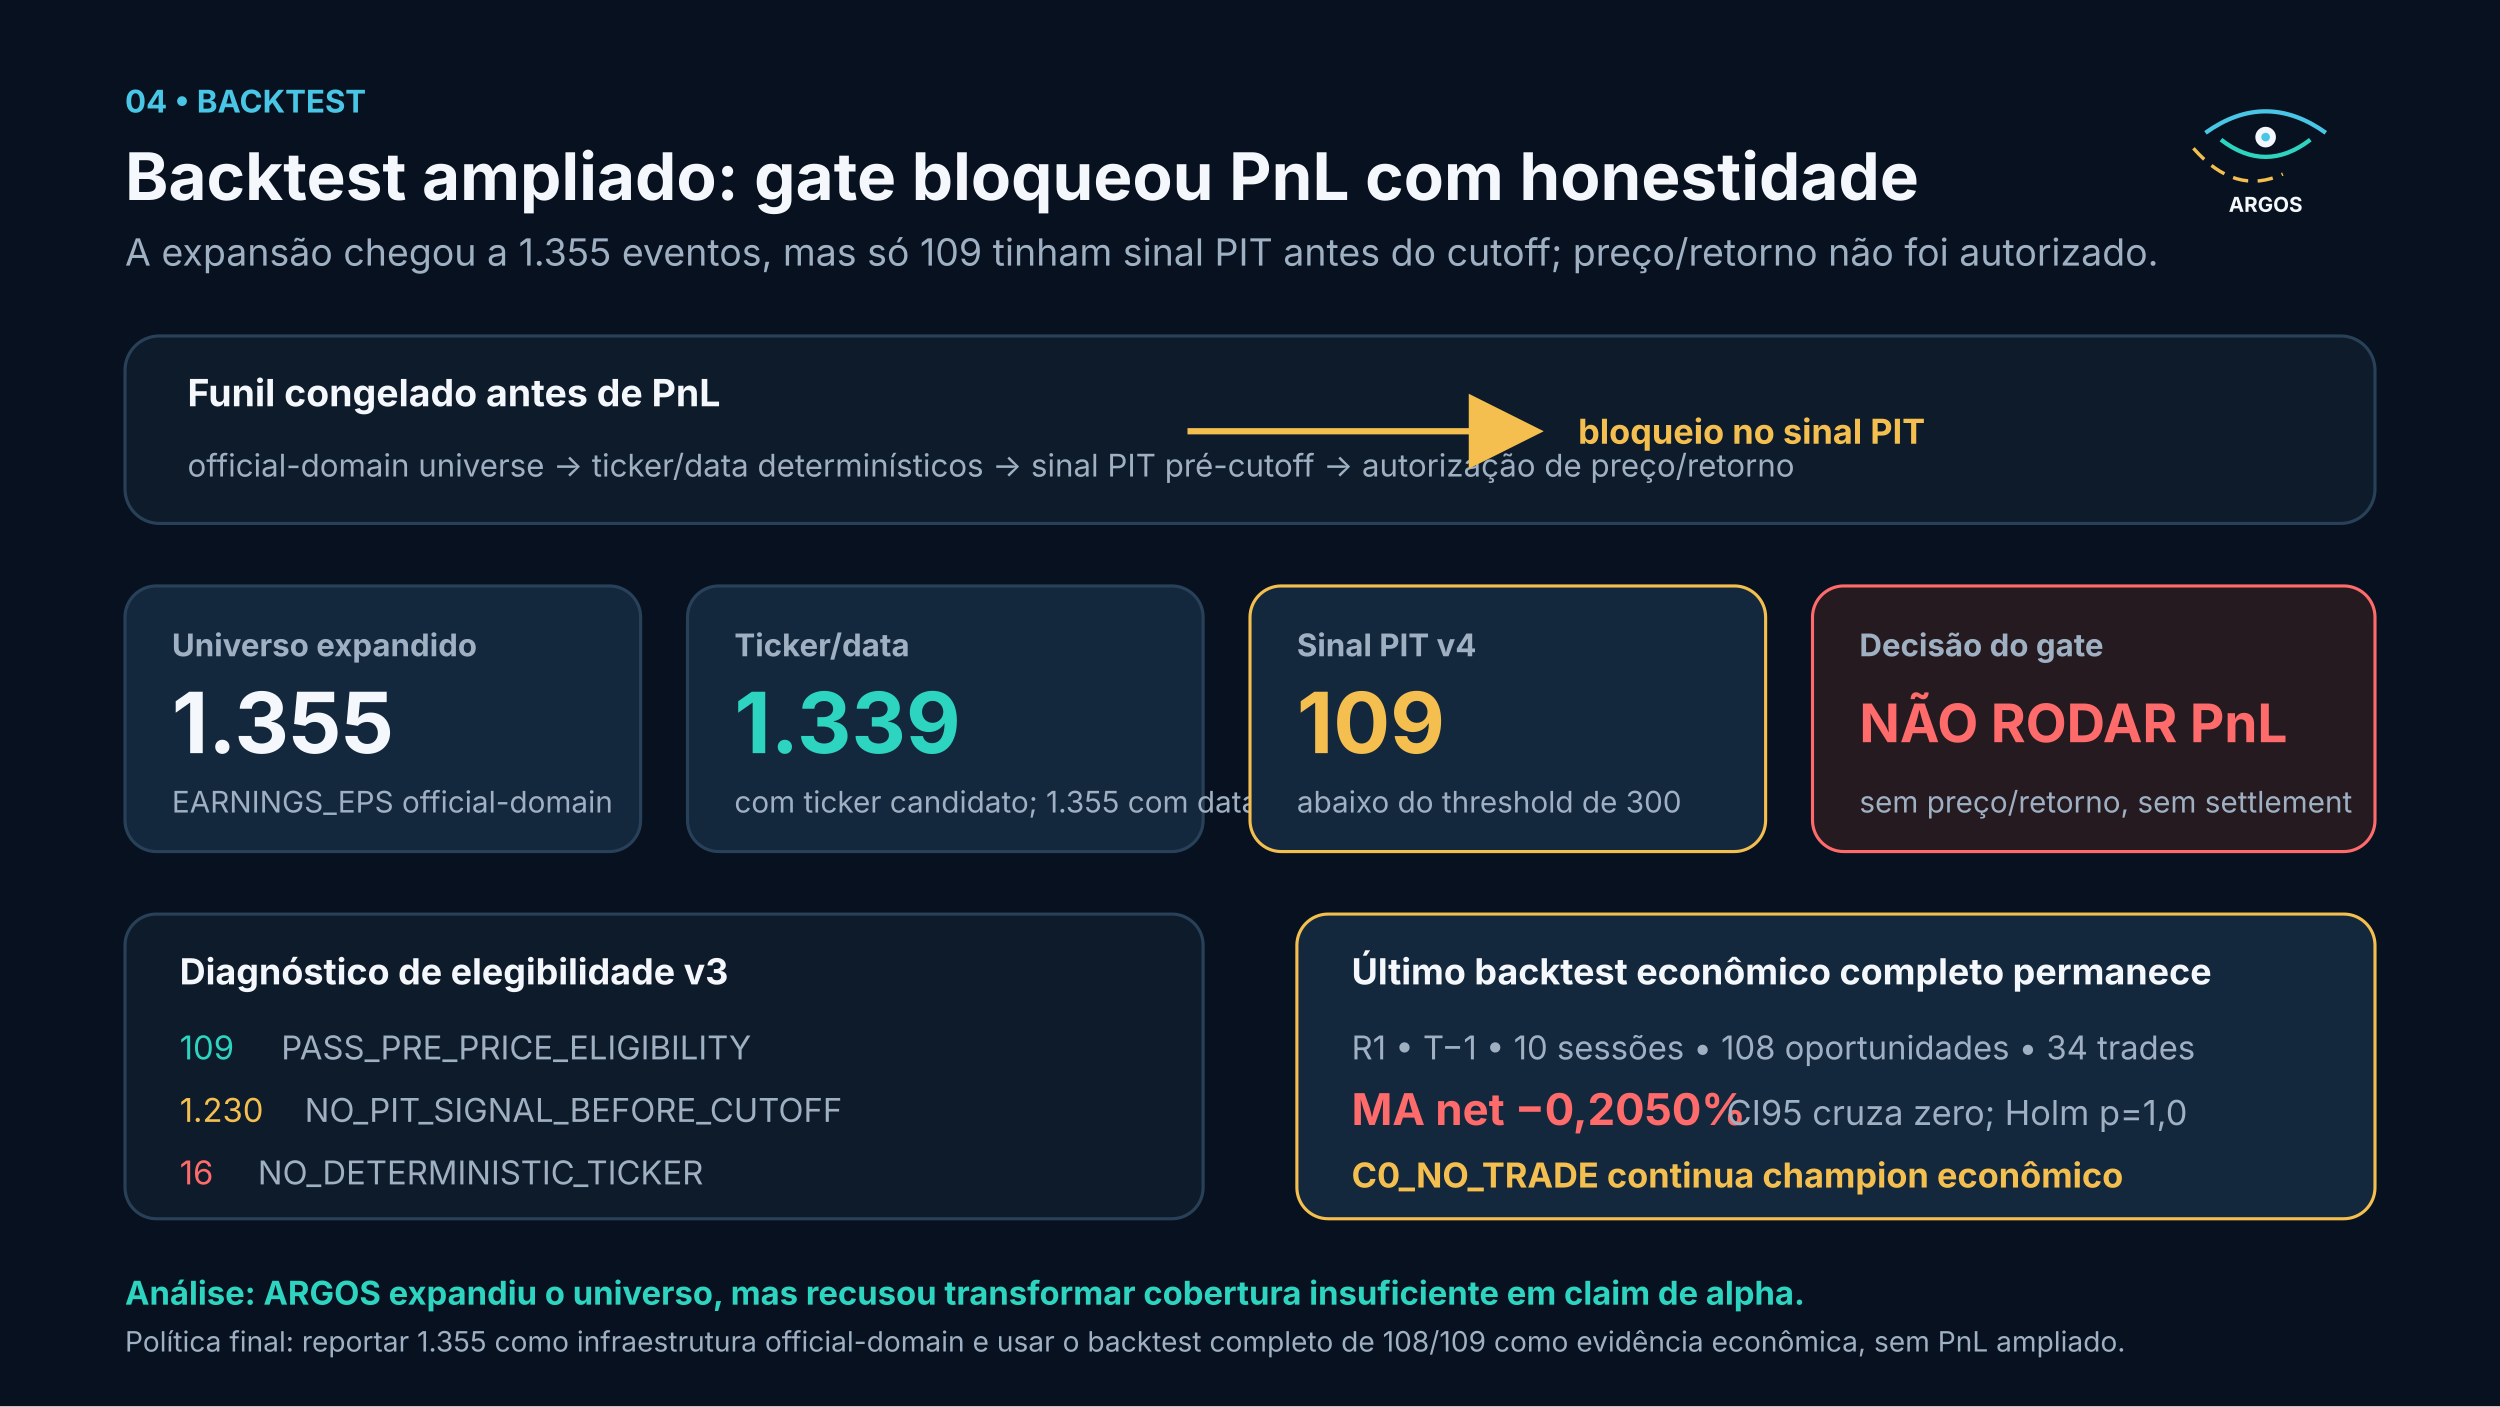
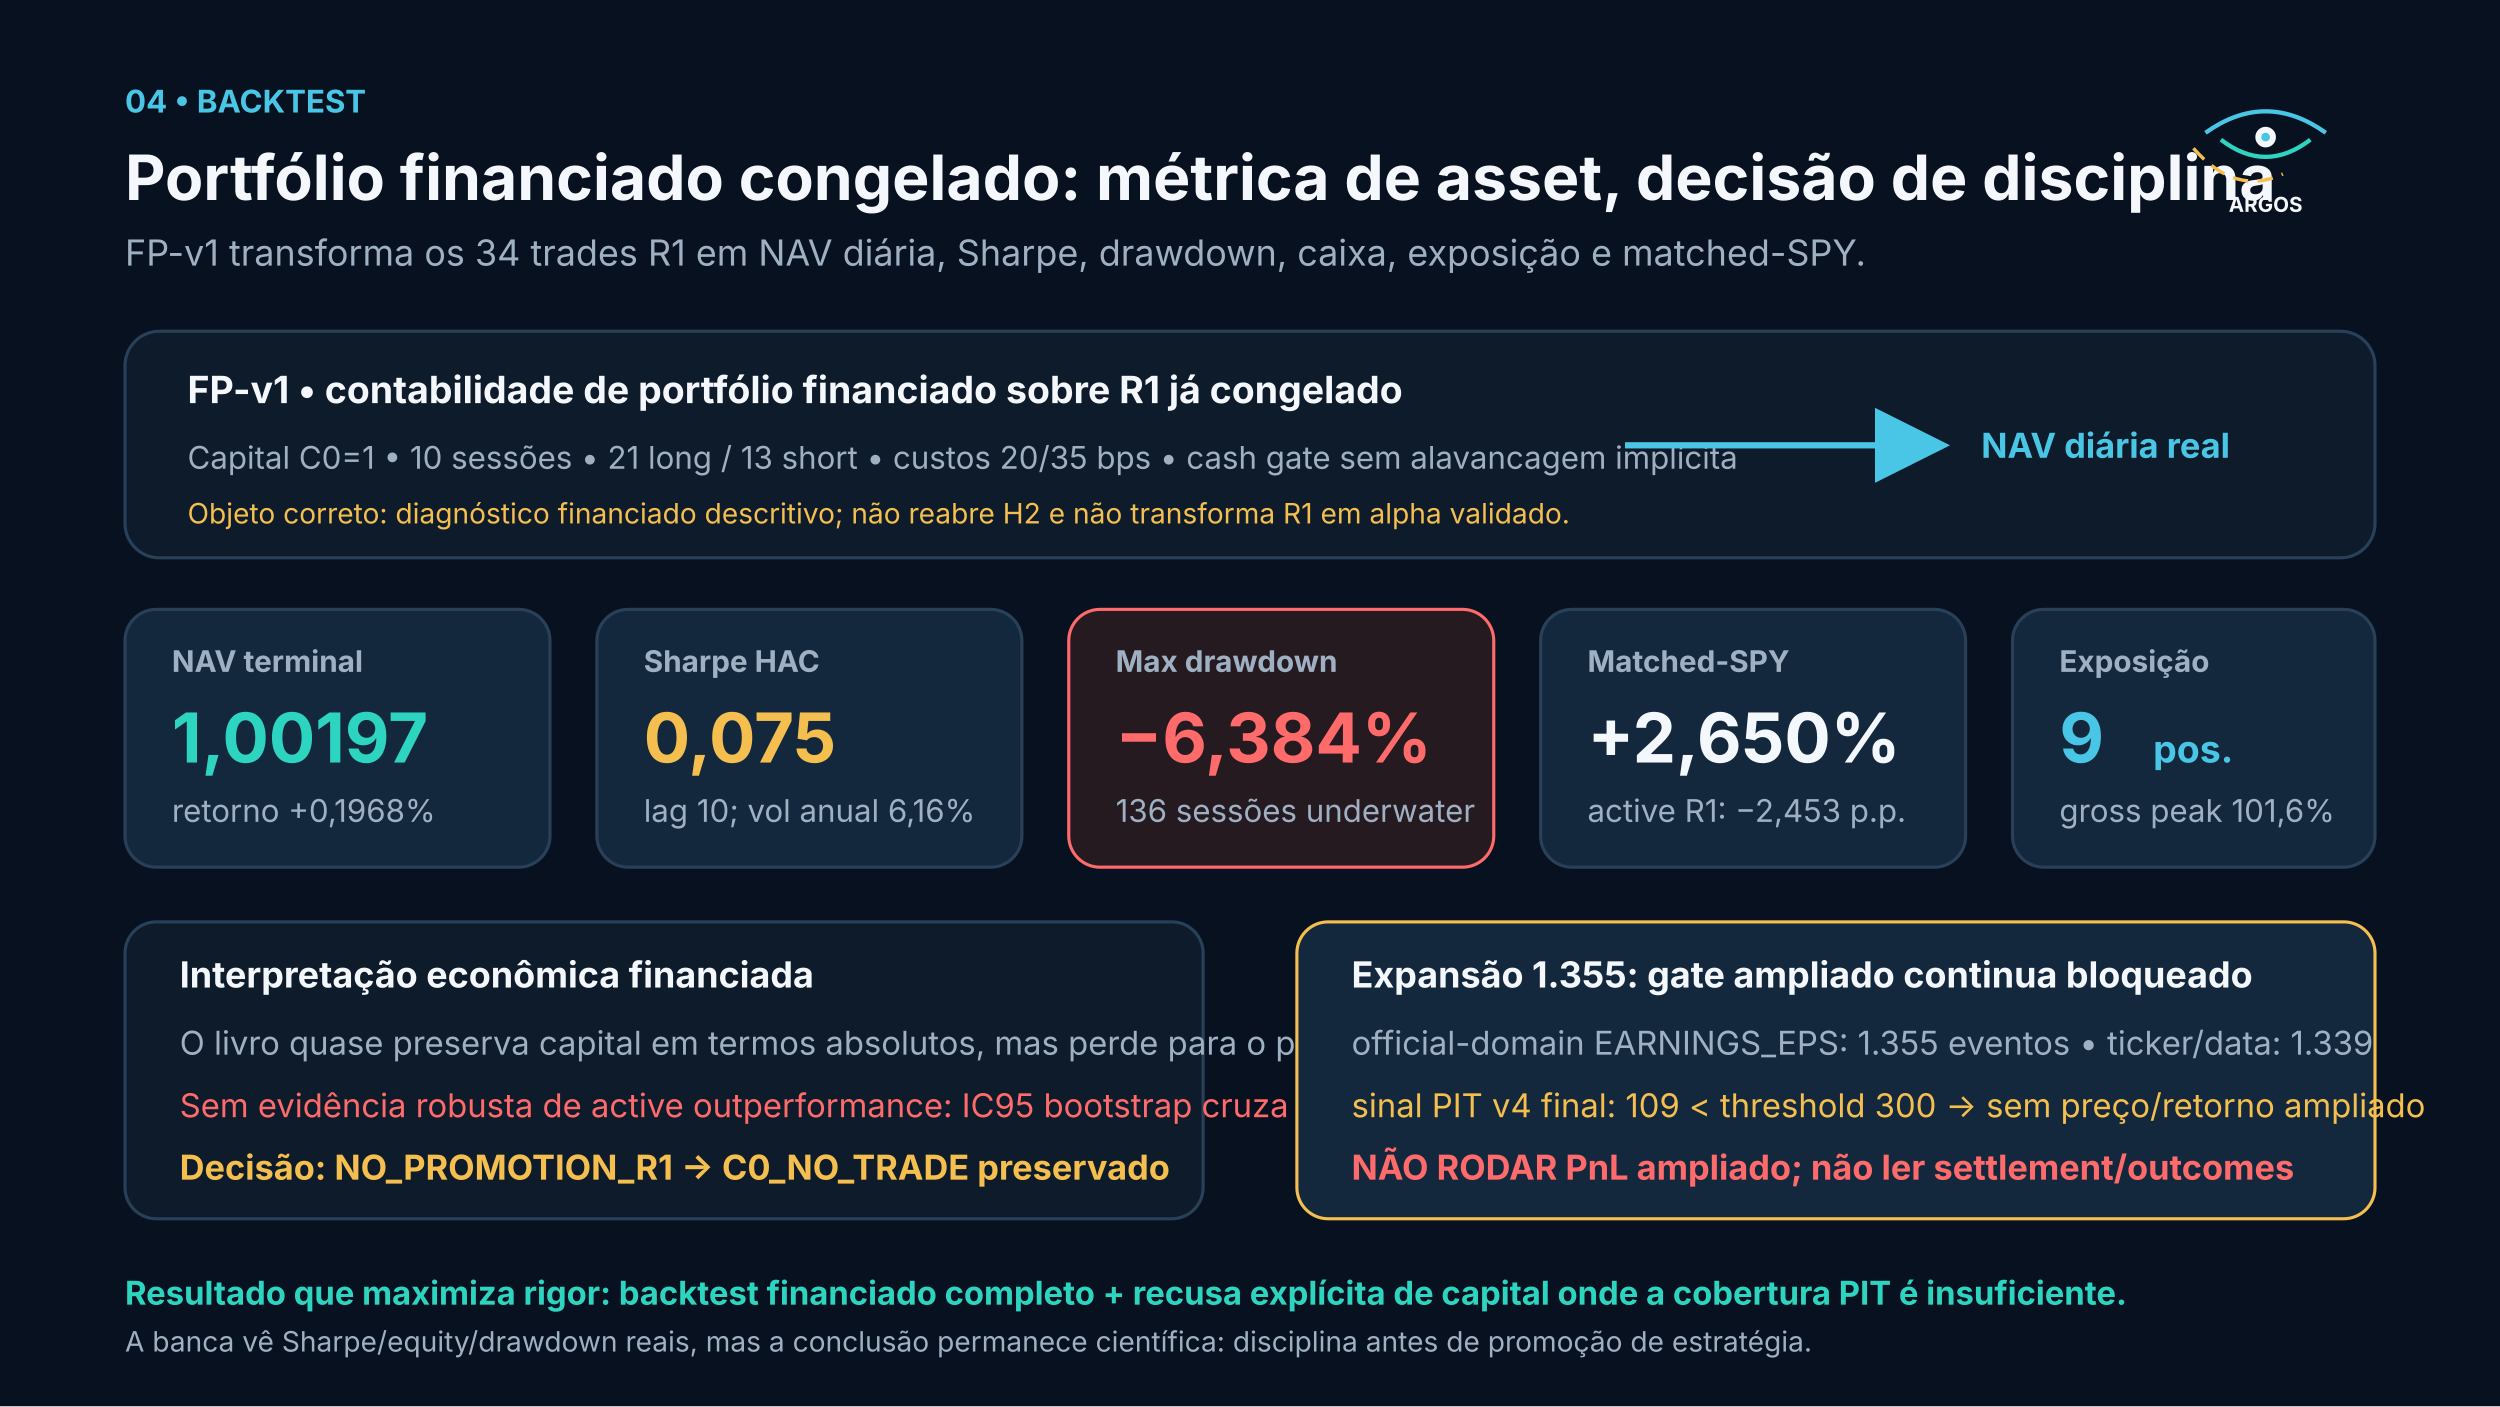
<svg xmlns="http://www.w3.org/2000/svg" width="1600" height="900" viewBox="0 0 1600 900">
  <defs>
    <marker id="arrowAmber" markerWidth="12" markerHeight="12" refX="10" refY="6" orient="auto">
      <path d="M0,0 L12,6 L0,12 z" fill="#F4BF4F" />
    </marker>
    <marker id="arrowCyan" markerWidth="12" markerHeight="12" refX="10" refY="6" orient="auto">
      <path d="M0,0 L12,6 L0,12 z" fill="#49C6E5" />
    </marker>
  </defs>
  <rect width="1600" height="900" fill="#07111F" />
  <text x="80" y="72" font-family="Inter,Segoe UI,Arial,sans-serif" font-size="20" font-weight="700" fill="#49C6E5">04 • BACKTEST</text>
-   <text x="80" y="128" font-family="Inter,Segoe UI,Arial,sans-serif" font-size="42" font-weight="700" fill="#F4F7FB">Backtest ampliado: gate bloqueou PnL com honestidade</text>
-   <text x="80" y="170" font-family="Inter,Segoe UI,Arial,sans-serif" font-size="24" font-weight="400" fill="#9FB0C3">A expansão chegou a 1.355 eventos, mas só 109 tinham sinal PIT antes do cutoff; preço/retorno não foi autorizado.</text>
+   <text x="80" y="128" font-family="Inter,Segoe UI,Arial,sans-serif" font-size="40" font-weight="700" fill="#F4F7FB">Portfólio financiado congelado: métrica de asset, decisão de disciplina</text>
+   <text x="80" y="170" font-family="Inter,Segoe UI,Arial,sans-serif" font-size="23" font-weight="400" fill="#9FB0C3">FP-v1 transforma os 34 trades R1 em NAV diária, Sharpe, drawdown, caixa, exposição e matched-SPY.</text>
  <path d="M 1411.5 85 Q 1450 57.5 1488.5 85" fill="none" stroke="#49C6E5" stroke-width="2.75" />
  <path d="M 1421.4 89.4 Q 1450 111.4 1478.6 89.4" fill="none" stroke="#2DD4BF" stroke-width="2.75" />
  <path d="M 1403.8 94.9 Q 1430.75 125.7 1461.0 111.4" fill="none" stroke="#F4BF4F" stroke-width="2.2" stroke-dasharray="9.9,6.05" />
  <circle cx="1450" cy="87.75" r="6.6" fill="#F4F7FB" />
  <circle cx="1450" cy="87.75" r="2.75" fill="#49C6E5" />
  <text x="1450" y="135.6" font-family="Inter,Segoe UI,Arial,sans-serif" font-size="13.2" font-weight="700" fill="#F4F7FB" text-anchor="middle">ARGOS</text>
-   <rect x="80" y="215" width="1440" height="120" rx="22" fill="#0E1B2B" stroke="#294158" stroke-width="2" />
-   <text x="120" y="260" font-family="Inter,Segoe UI,Arial,sans-serif" font-size="24" font-weight="700" fill="#F4F7FB">Funil congelado antes de PnL</text>
-   <text x="120" y="305" font-family="Inter,Segoe UI,Arial,sans-serif" font-size="20" fill="#9FB0C3">official-domain universe → ticker/data determinísticos → sinal PIT pré-cutoff → autorização de preço/retorno</text>
-   <line x1="760" y1="276" x2="980" y2="276" stroke="#F4BF4F" stroke-width="4" marker-end="url(#arrowAmber)" />
-   <text x="1010" y="284" font-family="Inter,Segoe UI,Arial,sans-serif" font-size="22" font-weight="700" fill="#F4BF4F">bloqueio no sinal PIT</text>
-   <rect x="80" y="375" width="330" height="170" rx="20" fill="#14283D" stroke="#294158" stroke-width="2" />
-   <text x="110" y="420" font-family="Inter,Segoe UI,Arial,sans-serif" font-size="20" font-weight="700" fill="#9FB0C3">Universo expandido</text>
-   <text x="110" y="482" font-family="Inter,Segoe UI,Arial,sans-serif" font-size="54" font-weight="700" fill="#F4F7FB">1.355</text>
-   <text x="110" y="520" font-family="Inter,Segoe UI,Arial,sans-serif" font-size="19" fill="#9FB0C3">EARNINGS_EPS official-domain</text>
-   <rect x="440" y="375" width="330" height="170" rx="20" fill="#14283D" stroke="#294158" stroke-width="2" />
-   <text x="470" y="420" font-family="Inter,Segoe UI,Arial,sans-serif" font-size="20" font-weight="700" fill="#9FB0C3">Ticker/data</text>
-   <text x="470" y="482" font-family="Inter,Segoe UI,Arial,sans-serif" font-size="54" font-weight="700" fill="#2DD4BF">1.339</text>
-   <text x="470" y="520" font-family="Inter,Segoe UI,Arial,sans-serif" font-size="19" fill="#9FB0C3">com ticker candidato; 1.355 com data</text>
-   <rect x="800" y="375" width="330" height="170" rx="20" fill="#14283D" stroke="#F4BF4F" stroke-width="2" />
-   <text x="830" y="420" font-family="Inter,Segoe UI,Arial,sans-serif" font-size="20" font-weight="700" fill="#9FB0C3">Sinal PIT v4</text>
-   <text x="830" y="482" font-family="Inter,Segoe UI,Arial,sans-serif" font-size="54" font-weight="700" fill="#F4BF4F">109</text>
-   <text x="830" y="520" font-family="Inter,Segoe UI,Arial,sans-serif" font-size="19" fill="#9FB0C3">abaixo do threshold de 300</text>
-   <rect x="1160" y="375" width="360" height="170" rx="20" fill="#241A20" stroke="#FF6B6B" stroke-width="2" />
-   <text x="1190" y="420" font-family="Inter,Segoe UI,Arial,sans-serif" font-size="20" font-weight="700" fill="#9FB0C3">Decisão do gate</text>
-   <text x="1190" y="475" font-family="Inter,Segoe UI,Arial,sans-serif" font-size="34" font-weight="700" fill="#FF6B6B">NÃO RODAR PnL</text>
-   <text x="1190" y="520" font-family="Inter,Segoe UI,Arial,sans-serif" font-size="19" fill="#9FB0C3">sem preço/retorno, sem settlement</text>
-   <rect x="80" y="585" width="690" height="195" rx="20" fill="#0E1B2B" stroke="#294158" stroke-width="2" />
-   <text x="115" y="630" font-family="Inter,Segoe UI,Arial,sans-serif" font-size="23" font-weight="700" fill="#F4F7FB">Diagnóstico de elegibilidade v3</text>
-   <text x="115" y="678" font-family="Inter,Segoe UI,Arial,sans-serif" font-size="21" fill="#2DD4BF">109</text>
-   <text x="180" y="678" font-family="Inter,Segoe UI,Arial,sans-serif" font-size="21" fill="#9FB0C3">PASS_PRE_PRICE_ELIGIBILITY</text>
-   <text x="115" y="718" font-family="Inter,Segoe UI,Arial,sans-serif" font-size="21" fill="#F4BF4F">1.230</text>
-   <text x="195" y="718" font-family="Inter,Segoe UI,Arial,sans-serif" font-size="21" fill="#9FB0C3">NO_PIT_SIGNAL_BEFORE_CUTOFF</text>
-   <text x="115" y="758" font-family="Inter,Segoe UI,Arial,sans-serif" font-size="21" fill="#FF6B6B">16</text>
-   <text x="165" y="758" font-family="Inter,Segoe UI,Arial,sans-serif" font-size="21" fill="#9FB0C3">NO_DETERMINISTIC_TICKER</text>
-   <rect x="830" y="585" width="690" height="195" rx="20" fill="#14283D" stroke="#F4BF4F" stroke-width="2" />
-   <text x="865" y="630" font-family="Inter,Segoe UI,Arial,sans-serif" font-size="23" font-weight="700" fill="#F4F7FB">Último backtest econômico completo permanece</text>
-   <text x="865" y="678" font-family="Inter,Segoe UI,Arial,sans-serif" font-size="21" fill="#9FB0C3">R1 • T−1 • 10 sessões • 108 oportunidades • 34 trades</text>
-   <text x="865" y="720" font-family="Inter,Segoe UI,Arial,sans-serif" font-size="28" font-weight="700" fill="#FF6B6B">MA net −0,2050%</text>
-   <text x="1105" y="720" font-family="Inter,Segoe UI,Arial,sans-serif" font-size="22" fill="#9FB0C3">CI95 cruza zero; Holm p=1,0</text>
-   <text x="865" y="760" font-family="Inter,Segoe UI,Arial,sans-serif" font-size="22" font-weight="700" fill="#F4BF4F">C0_NO_TRADE continua champion econômico</text>
-   <text x="80" y="835" font-family="Inter,Segoe UI,Arial,sans-serif" font-size="21" font-weight="700" fill="#2DD4BF">Análise: ARGOS expandiu o universo, mas recusou transformar cobertura insuficiente em claim de alpha.</text>
-   <text x="80" y="865" font-family="Inter,Segoe UI,Arial,sans-serif" font-size="18" fill="#9FB0C3">Política final: reportar 1.355 como infraestrutura official-domain e usar o backtest completo de 108/109 como evidência econômica, sem PnL ampliado.</text>
+   <rect x="80" y="212" width="1440" height="145" rx="22" fill="#0E1B2B" stroke="#294158" stroke-width="2" />
+   <text x="120" y="258" font-family="Inter,Segoe UI,Arial,sans-serif" font-size="24" font-weight="700" fill="#F4F7FB">FP-v1 • contabilidade de portfólio financiado sobre R1 já congelado</text>
+   <text x="120" y="300" font-family="Inter,Segoe UI,Arial,sans-serif" font-size="20" fill="#9FB0C3">Capital C0=1 • 10 sessões • 21 long / 13 short • custos 20/35 bps • cash gate sem alavancagem implícita</text>
+   <line x1="1040" y1="285" x2="1240" y2="285" stroke="#49C6E5" stroke-width="4" marker-end="url(#arrowCyan)" />
+   <text x="1268" y="293" font-family="Inter,Segoe UI,Arial,sans-serif" font-size="22" font-weight="700" fill="#49C6E5">NAV diária real</text>
+   <text x="120" y="335" font-family="Inter,Segoe UI,Arial,sans-serif" font-size="18" fill="#F4BF4F">Objeto correto: diagnóstico financiado descritivo; não reabre H2 e não transforma R1 em alpha validado.</text>
+   <rect x="80" y="390" width="272" height="165" rx="20" fill="#14283D" stroke="#294158" stroke-width="2" />
+   <text x="110" y="430" font-family="Inter,Segoe UI,Arial,sans-serif" font-size="19" font-weight="700" fill="#9FB0C3">NAV terminal</text>
+   <text x="110" y="488" font-family="Inter,Segoe UI,Arial,sans-serif" font-size="44" font-weight="700" fill="#2DD4BF">1,00197</text>
+   <text x="110" y="526" font-family="Inter,Segoe UI,Arial,sans-serif" font-size="20" fill="#9FB0C3">retorno +0,1968%</text>
+   <rect x="382" y="390" width="272" height="165" rx="20" fill="#14283D" stroke="#294158" stroke-width="2" />
+   <text x="412" y="430" font-family="Inter,Segoe UI,Arial,sans-serif" font-size="19" font-weight="700" fill="#9FB0C3">Sharpe HAC</text>
+   <text x="412" y="488" font-family="Inter,Segoe UI,Arial,sans-serif" font-size="44" font-weight="700" fill="#F4BF4F">0,075</text>
+   <text x="412" y="526" font-family="Inter,Segoe UI,Arial,sans-serif" font-size="20" fill="#9FB0C3">lag 10; vol anual 6,16%</text>
+   <rect x="684" y="390" width="272" height="165" rx="20" fill="#241A20" stroke="#FF6B6B" stroke-width="2" />
+   <text x="714" y="430" font-family="Inter,Segoe UI,Arial,sans-serif" font-size="19" font-weight="700" fill="#9FB0C3">Max drawdown</text>
+   <text x="714" y="488" font-family="Inter,Segoe UI,Arial,sans-serif" font-size="44" font-weight="700" fill="#FF6B6B">−6,384%</text>
+   <text x="714" y="526" font-family="Inter,Segoe UI,Arial,sans-serif" font-size="20" fill="#9FB0C3">136 sessões underwater</text>
+   <rect x="986" y="390" width="272" height="165" rx="20" fill="#14283D" stroke="#294158" stroke-width="2" />
+   <text x="1016" y="430" font-family="Inter,Segoe UI,Arial,sans-serif" font-size="19" font-weight="700" fill="#9FB0C3">Matched-SPY</text>
+   <text x="1016" y="488" font-family="Inter,Segoe UI,Arial,sans-serif" font-size="44" font-weight="700" fill="#F4F7FB">+2,650%</text>
+   <text x="1016" y="526" font-family="Inter,Segoe UI,Arial,sans-serif" font-size="20" fill="#9FB0C3">active R1: −2,453 p.p.</text>
+   <rect x="1288" y="390" width="232" height="165" rx="20" fill="#14283D" stroke="#294158" stroke-width="2" />
+   <text x="1318" y="430" font-family="Inter,Segoe UI,Arial,sans-serif" font-size="19" font-weight="700" fill="#9FB0C3">Exposição</text>
+   <text x="1318" y="488" font-family="Inter,Segoe UI,Arial,sans-serif" font-size="44" font-weight="700" fill="#49C6E5">9</text>
+   <text x="1378" y="488" font-family="Inter,Segoe UI,Arial,sans-serif" font-size="24" font-weight="700" fill="#49C6E5">pos.</text>
+   <text x="1318" y="526" font-family="Inter,Segoe UI,Arial,sans-serif" font-size="20" fill="#9FB0C3">gross peak 101,6%</text>
+   <rect x="80" y="590" width="690" height="190" rx="20" fill="#0E1B2B" stroke="#294158" stroke-width="2" />
+   <text x="115" y="632" font-family="Inter,Segoe UI,Arial,sans-serif" font-size="23" font-weight="700" fill="#F4F7FB">Interpretação econômica financiada</text>
+   <text x="115" y="675" font-family="Inter,Segoe UI,Arial,sans-serif" font-size="21" fill="#9FB0C3">O livro quase preserva capital em termos absolutos, mas perde para o pseudo-book SPY causalmente alinhado.</text>
+   <text x="115" y="715" font-family="Inter,Segoe UI,Arial,sans-serif" font-size="21" fill="#FF6B6B">Sem evidência robusta de active outperformance: IC95 bootstrap cruza zero.</text>
+   <text x="115" y="755" font-family="Inter,Segoe UI,Arial,sans-serif" font-size="22" font-weight="700" fill="#F4BF4F">Decisão: NO_PROMOTION_R1 → C0_NO_TRADE preservado</text>
+   <rect x="830" y="590" width="690" height="190" rx="20" fill="#14283D" stroke="#F4BF4F" stroke-width="2" />
+   <text x="865" y="632" font-family="Inter,Segoe UI,Arial,sans-serif" font-size="23" font-weight="700" fill="#F4F7FB">Expansão 1.355: gate ampliado continua bloqueado</text>
+   <text x="865" y="675" font-family="Inter,Segoe UI,Arial,sans-serif" font-size="21" fill="#9FB0C3">official-domain EARNINGS_EPS: 1.355 eventos • ticker/data: 1.339</text>
+   <text x="865" y="715" font-family="Inter,Segoe UI,Arial,sans-serif" font-size="21" fill="#F4BF4F">sinal PIT v4 final: 109 &lt; threshold 300 → sem preço/retorno ampliado</text>
+   <text x="865" y="755" font-family="Inter,Segoe UI,Arial,sans-serif" font-size="22" font-weight="700" fill="#FF6B6B">NÃO RODAR PnL ampliado; não ler settlement/outcomes</text>
+   <text x="80" y="835" font-family="Inter,Segoe UI,Arial,sans-serif" font-size="21" font-weight="700" fill="#2DD4BF">Resultado que maximiza rigor: backtest financiado completo + recusa explícita de capital onde a cobertura PIT é insuficiente.</text>
+   <text x="80" y="865" font-family="Inter,Segoe UI,Arial,sans-serif" font-size="18" fill="#9FB0C3">A banca vê Sharpe/equity/drawdown reais, mas a conclusão permanece científica: disciplina antes de promoção de estratégia.</text>
</svg>
